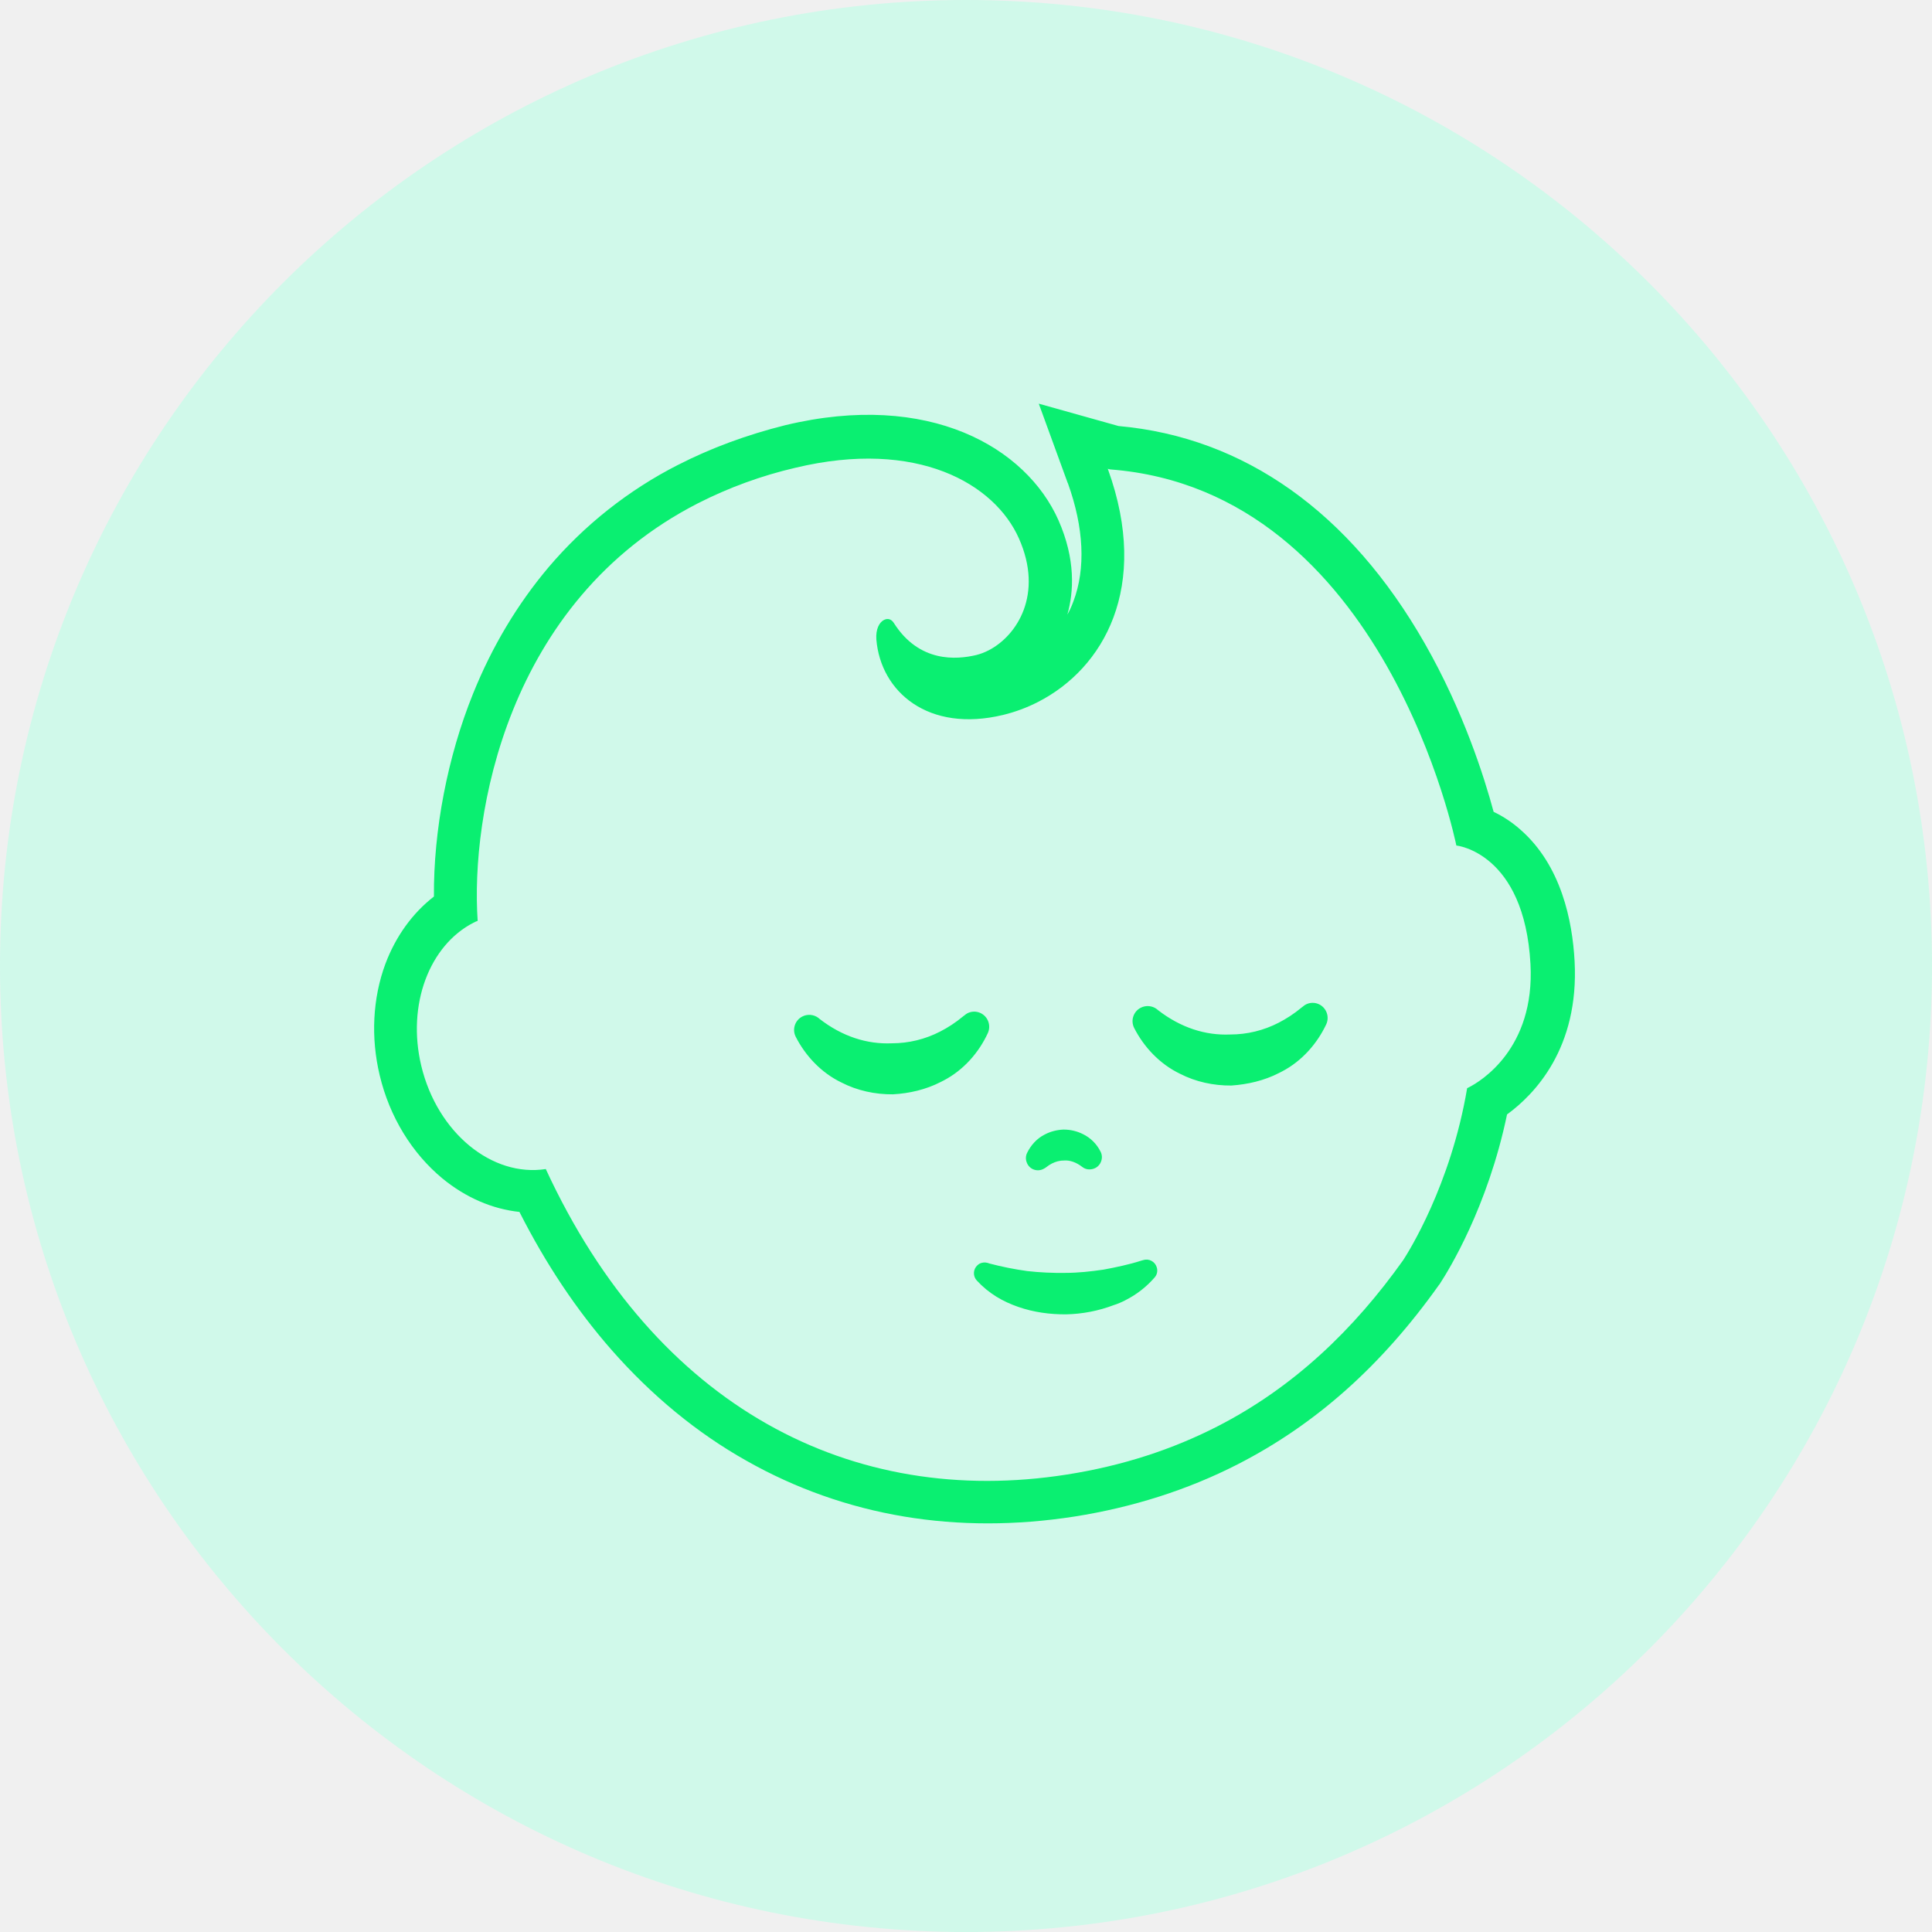
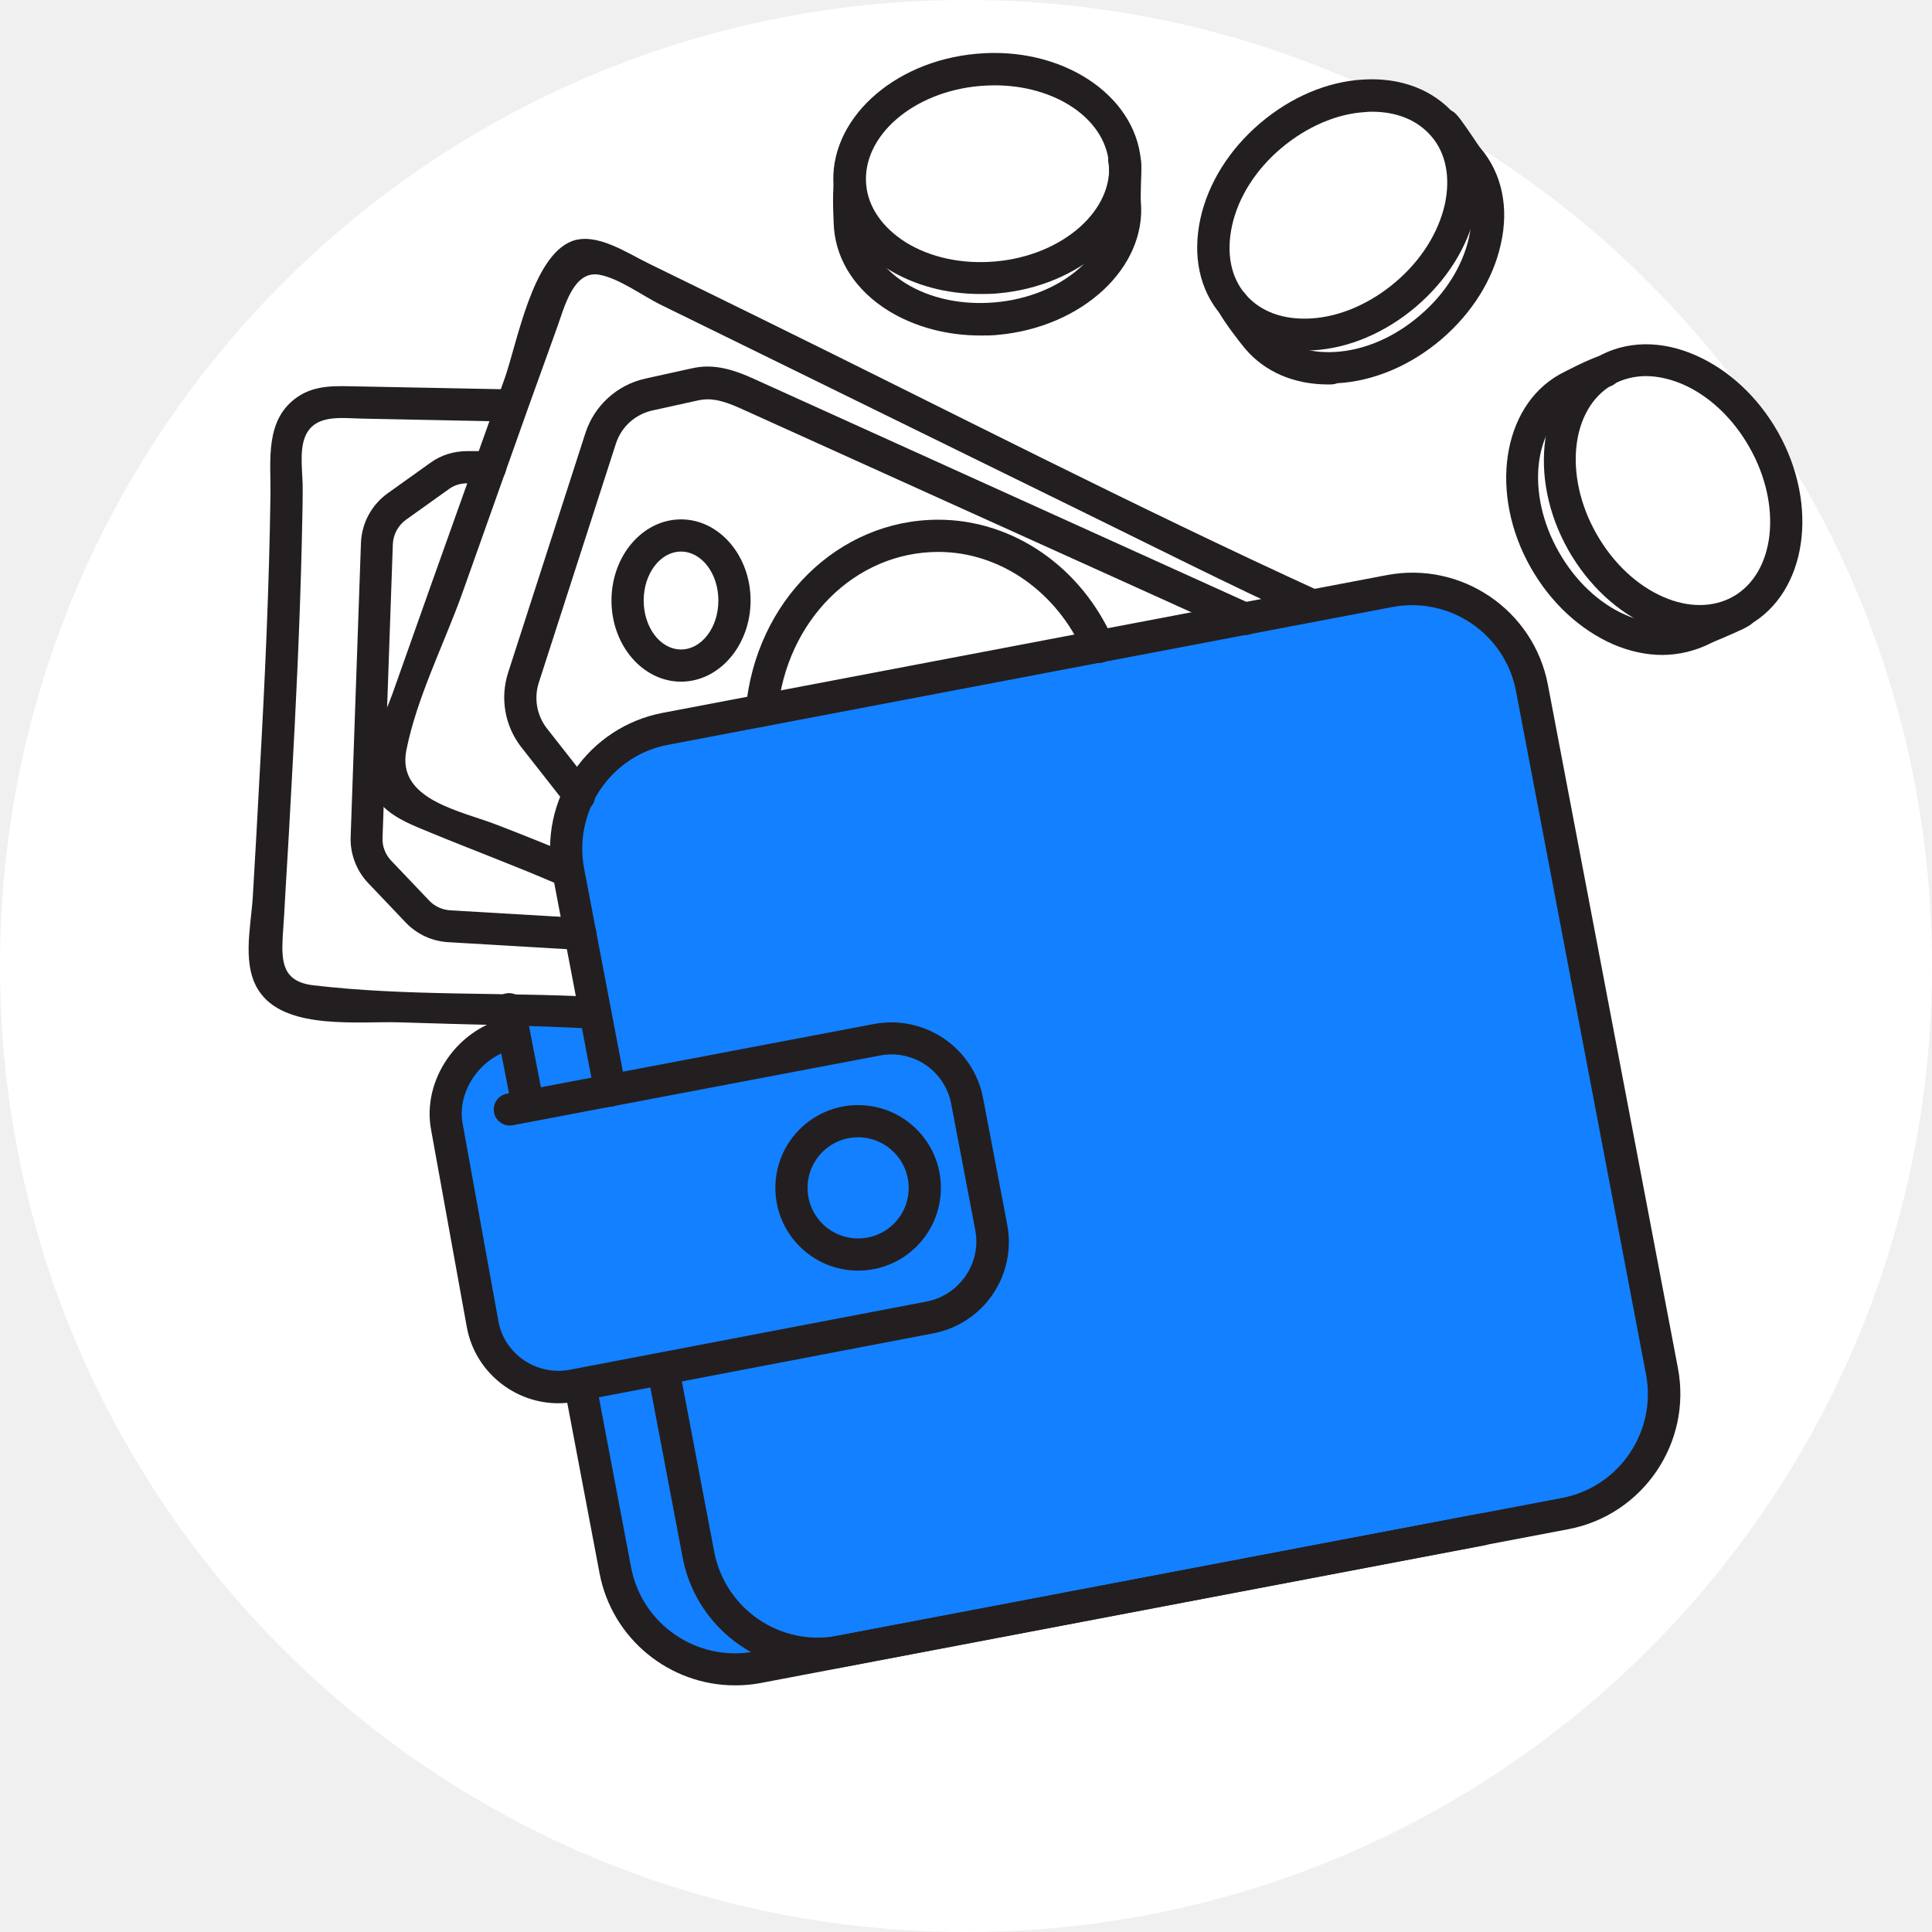
<svg xmlns="http://www.w3.org/2000/svg" width="100" height="100" fill="none">
-   <circle cx="50" cy="50" r="50" fill="#D0F9EA" />
-   <path d="M36.126 26.05a22.161 22.161 0 015.037-1.837c6.32-1.515 10.329.834 11.578 3.659 1.278 2.88-.093 5.033-1.576 5.792-.21.107-.421.187-.632.24-1.021.242-2.96.41-4.275-1.669-.13-.199-.319-.241-.507-.145-.233.119-.43.47-.391 1.01.225 2.706 2.685 4.84 6.564 3.904a8.23 8.23 0 001.806-.672c3.388-1.733 5.818-5.937 3.621-12.034a5.189 5.189 0 00-.017-.033l.129.032C71.708 25.39 75.38 43.763 75.38 43.763s3.517.351 3.837 6.137c.24 4.402-2.613 6.085-3.178 6.374l-.1.05c-.848 5.03-3.052 8.503-3.31 8.9-2.542 3.577-5.656 6.58-9.63 8.613-2.291 1.172-4.87 2.03-7.779 2.485-11.116 1.748-21.262-3.453-26.97-15.812-2.782.431-5.611-1.878-6.443-5.335-.764-3.185.432-6.254 2.7-7.415.067-.034.145-.074.217-.097-.372-5.396 1.461-16.528 11.402-21.613zm12.558 29.957l.166-.085c1.035-.543 1.816-1.445 2.28-2.45a.787.787 0 00-.377-1.037.771.771 0 00-.69.017c-.055.029-.093.063-.143.102l-.06.045c-.393.326-.79.586-1.2.795a5.449 5.449 0 01-2.497.607c-1.284.056-2.567-.35-3.748-1.267l-.05-.044a.79.79 0 00-.836-.076.78.78 0 00-.34 1.054c.498.974 1.312 1.857 2.368 2.364.816.42 1.74.618 2.658.61.856-.047 1.705-.244 2.469-.635zm17.512-.466l.166-.085c1.035-.543 1.816-1.446 2.285-2.44a.787.787 0 00-.376-1.036.771.771 0 00-.69.017c-.055.029-.094.062-.144.102l-.06.045c-.392.326-.79.585-1.2.795a5.448 5.448 0 01-2.496.606c-1.284.057-2.567-.349-3.749-1.266l-.05-.044a.791.791 0 00-.835-.076.78.78 0 00-.34 1.054c.498.974 1.312 1.856 2.368 2.364.815.42 1.74.618 2.658.61.85-.058 1.699-.255 2.463-.646zM54.013 60.5a.73.73 0 00.138-.084 1.78 1.78 0 01.293-.192c.2-.102.421-.16.633-.156.294-.025.635.094.937.33a.583.583 0 00.402.13.677.677 0 00.271-.069.61.61 0 00.314-.37.61.61 0 00-.038-.483 1.989 1.989 0 00-.909-.904 2.212 2.212 0 00-1.014-.235c-.328.014-.65.095-.927.236l-.066.035c-.376.192-.69.534-.887.942a.608.608 0 00-.017.484.608.608 0 00.32.353.62.62 0 00.55-.016zm4.233 6.801a4.943 4.943 0 001.518-1.181.536.536 0 00.107-.53.555.555 0 00-.704-.366l-.122.035c-.588.189-1.293.34-1.931.457-.65.095-1.311.168-1.967.168a15.643 15.643 0 01-1.975-.093 16.874 16.874 0 01-1.944-.388l-.117-.038a.586.586 0 00-.4.037.626.626 0 00-.122.09.555.555 0 00-.032.785c.63.683 1.356 1.094 2.154 1.37.797.276 1.638.39 2.472.383a7.377 7.377 0 002.465-.478c.205-.063.399-.149.598-.25zm-23.14-43.245a21.736 21.736 0 00-6.713 5.306c-1.6 1.894-2.92 4.091-3.905 6.536-1.327 3.276-2.053 7.098-2.028 10.506-1.11.861-1.977 2.059-2.515 3.493-.656 1.774-.76 3.81-.291 5.764.509 2.142 1.671 4.033 3.246 5.336 1.205.99 2.583 1.583 3.986 1.732 1.365 2.695 2.966 5.089 4.776 7.152 2.067 2.35 4.415 4.291 6.98 5.73a24.812 24.812 0 008.151 2.884c2.84.474 5.799.47 8.814.002 3.038-.478 5.882-1.388 8.45-2.702 4.051-2.072 7.466-5.118 10.436-9.304l.027-.028.022-.04c.422-.648 2.46-3.926 3.462-8.74 1.414-1.03 3.739-3.42 3.497-7.933-.113-2.079-.684-4.943-2.792-6.797a5.984 5.984 0 00-1.399-.933c-.484-1.792-1.56-5.207-3.567-8.72-3.876-6.787-9.34-10.669-15.85-11.249l-4.126-1.157 1.494 4.095.017.034c.822 2.289.925 4.4.284 6.097-.087.24-.19.475-.316.693.334-1.177.435-2.863-.462-4.89-1.663-3.743-6.673-6.711-14.147-4.913-1.98.496-3.837 1.18-5.53 2.047z" fill="#0AEF71" />
+   <path d="M50 100c27.614 0 50-22.386 50-50S77.614 0 50 0 0 22.386 0 50s22.386 50 50 50z" fill="#fff" />
+   <path d="M71.767 30.85c-5.25-.183-38.9 7.483-39.284 7.6-.383.117-4.25 2.7-3.3 6.533.95 3.834 1.65 7.45 1.65 7.45l-4.466-.166s1.983-.134 0 1.266c-1.984 1.384-3.967 2.484-2.434 9.117 1.534 6.633.65 7.85 2.434 8.233 1.783.384 3.683.934 3.683.934S31.783 81.1 32.483 83.1c.7 2 4.25 3.783 8.484 2.883 4.233-.9 39.25-6.633 41.033-7.716 1.8-1.084 4.85-2.7 4.133-7.367-.716-4.667-6.816-34.617-7.366-36.433-.534-1.817-1.784-3.434-7-3.617z" fill="#1380FF" />
+   <path d="M42.333 86.417c-3.35 0-6.35-2.383-7-5.8l-1.8-9.484a.831.831 0 011.634-.3l1.8 9.484c.566 2.967 3.433 4.917 6.383 4.35l37.5-7.133c2.967-.567 4.9-3.434 4.35-6.384l-6.733-35.383c-.567-2.967-3.434-4.9-6.384-4.35l-37.5 7.133c-1.433.267-2.666 1.084-3.5 2.3a5.481 5.481 0 00-.85 4.1L32.4 56.3a.832.832 0 01-.667.967.832.832 0 01-.966-.667L28.6 45.25a7.089 7.089 0 011.117-5.35 7.17 7.17 0 014.566-3l37.5-7.133c3.867-.733 7.6 1.817 8.334 5.667l6.733 35.383c.733 3.867-1.817 7.6-5.667 8.333l-37.5 7.133c-.45.1-.9.134-1.35.134zM27.317 58.066a.85.85 0 01-.817-.683l-.967-4.983a.844.844 0 01.667-.983.857.857 0 01.983.666l.967 4.983c.083.45-.2.884-.667.984-.066.017-.116.017-.166.017z" fill="#231F20" />
+   <path d="M38.033 87.233c-3.35 0-6.35-2.383-7-5.8l-1.8-9.5a.831.831 0 011.634-.3l1.8 9.5c.566 2.967 3.433 4.9 6.383 4.35l37.5-7.133a.832.832 0 01.967.667.832.832 0 01-.667.967l-37.5 7.133a7.034 7.034 0 01-1.317.116z" fill="#231F20" />
+   <path d="M28.9 72.633c-2.267 0-4.3-1.617-4.733-3.916L22.317 58.5c-.5-2.6 1.383-5.317 4.033-5.834a.831.831 0 01.3 1.633c-1.733.334-3.033 2.184-2.7 3.884L25.8 68.4c.317 1.7 1.983 2.816 3.683 2.5l18.484-3.534c1.7-.333 2.833-1.983 2.516-3.683l-1.25-6.55a3.143 3.143 0 00-3.683-2.5L26.5 58.25a.831.831 0 01-.3-1.633L45.25 53c2.6-.483 5.133 1.217 5.633 3.833l1.25 6.55a4.814 4.814 0 01-3.833 5.633L29.817 72.55c-.317.05-.617.083-.917.083zm.7-28.383a151.685 151.685 0 00-3.817-1.533c-1.9-.75-5.266-1.3-4.75-3.884.534-2.7 1.934-5.466 2.867-8.05 1.133-3.2 2.283-6.416 3.417-9.616.5-1.384 1-2.784 1.5-4.167.4-1.1.85-3 2.183-2.783 1 .166 2.25 1.083 3.15 1.533 2.017.983 4.033 1.983 6.05 2.967 5.1 2.5 10.183 5 15.283 7.5 4.017 1.966 8.034 4 12.1 5.866.967.45 1.817-1 .834-1.433-9.767-4.467-19.334-9.4-28.967-14.133-1.933-.95-3.867-1.9-5.817-2.85-1.15-.55-2.75-1.667-4.033-1.184-2.05.784-2.833 5.284-3.483 7.117-1.284 3.583-2.55 7.167-3.834 10.75-.65 1.85-1.316 3.7-1.966 5.55-.45 1.267-1.367 2.917-1.217 4.283.2 1.784 1.783 2.334 3.233 2.934 2.134.883 4.3 1.683 6.417 2.6.983.4 1.833-1.034.85-1.467z" fill="#231F20" />
+   <path d="M30.817 51.6c-4.85-.25-9.767-.033-14.584-.6-1.616-.183-1.666-1.217-1.6-2.517.05-.733.1-1.466.134-2.2.116-1.833.216-3.683.316-5.516.234-4.184.434-8.367.534-12.55.016-.95.05-1.884.05-2.834.016-.833-.184-1.933.1-2.716.466-1.267 1.916-1.017 2.966-1l7.434.15c1.066.016 1.066-1.65 0-1.667L18.5 20c-1.083-.017-2.133-.1-3.083.533-1.717 1.167-1.4 3.25-1.417 5.05-.067 4.767-.283 9.55-.55 14.3-.117 2.184-.233 4.367-.367 6.567-.1 1.583-.616 3.65.434 5 1.433 1.867 5.1 1.4 7.183 1.467 3.367.116 6.75.15 10.117.333 1.083.067 1.083-1.6 0-1.65zm19.916-36.383c-1.75 0-3.416-.45-4.766-1.284-1.667-1.033-2.667-2.55-2.817-4.25-.3-3.416 3.017-6.516 7.4-6.9 4.367-.4 8.183 2.084 8.5 5.5.15 1.7-.567 3.367-2.017 4.667-1.383 1.25-3.3 2.05-5.366 2.233-.317.034-.617.034-.934.034zm.75-10.8c-.25 0-.516.016-.766.033-3.467.3-6.1 2.6-5.884 5.1.1 1.167.834 2.217 2.034 2.983 1.283.8 2.933 1.15 4.65 1 1.716-.15 3.283-.8 4.4-1.8 1.05-.95 1.583-2.116 1.483-3.283-.217-2.333-2.8-4.033-5.917-4.033z" fill="#231F20" />
+   <path d="M50.75 17.366c-1.75 0-3.417-.45-4.767-1.283-1.666-1.033-2.666-2.55-2.816-4.25-.017-.233-.1-1.833 0-2.383a.831.831 0 011.633.3c-.05.25-.017 1.483.017 1.916.1 1.167.833 2.217 2.033 2.984 1.283.8 2.933 1.15 4.65 1 3.467-.3 6.1-2.6 5.883-5.1-.016-.1 0-.45 0-.85.017-.467.034-1.017 0-1.217-.116-.45.15-.867.6-.983.45-.134.9.166 1.034.616.066.234.066.567.033 1.634 0 .3-.017.566 0 .683.3 3.417-3.017 6.5-7.4 6.9-.3.033-.6.033-.9.033zm16.75.784c-1.767 0-3.283-.65-4.3-1.85-1.117-1.3-1.483-3.067-1.067-4.983.4-1.834 1.5-3.584 3.084-4.934 1.583-1.35 3.483-2.166 5.35-2.266 1.95-.117 3.633.533 4.75 1.833 1.116 1.3 1.483 3.067 1.066 4.983-.4 1.834-1.5 3.584-3.083 4.934-1.583 1.35-3.483 2.166-5.35 2.266-.15.017-.3.017-.45.017zm3.517-12.367c-.117 0-.217 0-.334.017-1.5.083-3.066.767-4.383 1.883-1.3 1.1-2.217 2.534-2.533 4.017-.3 1.383-.067 2.65.7 3.533.766.9 1.966 1.334 3.383 1.25 1.5-.083 3.067-.766 4.383-1.883 1.317-1.117 2.217-2.55 2.55-4.017.3-1.383.067-2.65-.7-3.533-.716-.833-1.783-1.267-3.066-1.267z" fill="#231F20" />
+   <path d="M68.75 19.9c-1.767 0-3.283-.65-4.3-1.85-.2-.233-1.15-1.45-1.383-1.95a.837.837 0 01.416-1.1.837.837 0 011.1.417c.1.233.85 1.233 1.134 1.55.766.9 1.966 1.333 3.383 1.25 1.5-.083 3.067-.75 4.383-1.883 1.317-1.117 2.217-2.55 2.55-4.034.3-1.383.067-2.65-.7-3.533a12.063 12.063 0 01-.483-.7c-.267-.383-.567-.85-.7-1a.802.802 0 01-.083-1.15c.283-.35.833-.383 1.2-.1.183.15.383.417.983 1.3.167.25.317.483.383.55 1.1 1.3 1.484 3.066 1.05 4.966-.4 1.834-1.5 3.584-3.083 4.934-1.583 1.35-3.5 2.166-5.367 2.267-.183.066-.333.066-.483.066zM88 33c-.833 0-1.683-.183-2.55-.55-1.717-.75-3.233-2.15-4.267-3.967-2.166-3.816-1.5-8.316 1.484-10 1.483-.85 3.3-.883 5.083-.1 1.717.75 3.233 2.15 4.267 3.967 2.166 3.817 1.5 8.317-1.484 10A5.302 5.302 0 0188 33zm-2.8-13.533c-.617 0-1.2.15-1.717.433-2.183 1.233-2.566 4.717-.85 7.733.85 1.5 2.084 2.667 3.467 3.267 1.3.567 2.583.55 3.6-.017 2.183-1.233 2.567-4.716.85-7.733-.85-1.5-2.083-2.667-3.467-3.267-.633-.266-1.283-.416-1.883-.416z" fill="#231F20" />
+   <path d="M86.05 33.9c-.833 0-1.7-.183-2.55-.55-1.717-.75-3.233-2.15-4.267-3.967-2.166-3.816-1.5-8.316 1.484-10 .216-.116 1.616-.85 2.166-.983.45-.1.9.167 1 .617.1.45-.166.9-.616 1-.25.066-1.35.6-1.734.816-2.183 1.234-2.566 4.717-.85 7.734.85 1.5 2.084 2.666 3.467 3.266 1.3.567 2.583.55 3.6-.016.1-.05.4-.2.767-.35.433-.184.95-.4 1.116-.5.35-.3.85-.234 1.15.133.3.35.217.9-.133 1.2-.183.15-.5.3-1.467.717-.283.116-.516.216-.616.266a5.615 5.615 0 01-2.517.617zm-50.8 1.383c-1.983 0-3.6-1.883-3.6-4.2s1.617-4.2 3.6-4.2 3.6 1.883 3.6 4.2-1.617 4.2-3.6 4.2zm0-6.733c-1.067 0-1.933 1.133-1.933 2.533s.866 2.533 1.933 2.533c1.067 0 1.933-1.133 1.933-2.533s-.866-2.533-1.933-2.533zm4.167 9.067h-.067a.814.814 0 01-.75-.9c.5-5.6 4.783-9.817 9.967-9.817 3.866 0 7.416 2.45 9.066 6.25a.844.844 0 01-.433 1.1.845.845 0 01-1.1-.433c-1.383-3.184-4.333-5.25-7.533-5.25-4.317 0-7.884 3.566-8.317 8.3a.859.859 0 01-.833.75z" fill="#231F20" />
+   <path d="M29.967 41.967c-.25 0-.5-.117-.65-.317l-2.367-3.017a4.185 4.185 0 01-.65-3.816l4-12.4a4.22 4.22 0 013.083-2.817l2.417-.533c.967-.217 1.883-.067 3.2.533l25.8 11.683c.417.184.6.684.417 1.1-.184.417-.684.6-1.1.417l-25.8-11.667c-1.1-.5-1.65-.516-2.15-.416l-2.417.533c-.867.2-1.583.833-1.867 1.7l-4 12.4a2.58 2.58 0 00.384 2.3l2.366 3.017a.84.84 0 01-.133 1.166 1.26 1.26 0 01-.533.134zm14.45 23.8a4.282 4.282 0 01-4.284-4.283 4.282 4.282 0 014.284-4.284 4.282 4.282 0 014.283 4.283 4.282 4.282 0 01-4.283 4.284zm0-6.9a2.61 2.61 0 00-2.617 2.617 2.61 2.61 0 002.617 2.616 2.61 2.61 0 002.616-2.616 2.621 2.621 0 00-2.616-2.617z" fill="#231F20" />
+   <path d="M30.05 49.167H30l-6.8-.4c-.833-.05-1.6-.4-2.183-1L19.05 45.7c-.6-.633-.933-1.5-.9-2.383l.533-15.217a3.311 3.311 0 011.384-2.567l2.216-1.583c.55-.4 1.217-.6 1.9-.6h1.184c.466 0 .833.367.833.833a.825.825 0 01-.833.834h-1.2c-.334 0-.667.1-.934.3L21.017 26.9c-.4.283-.667.767-.684 1.267L19.8 43.383c-.017.434.15.85.45 1.167l1.967 2.067c.283.3.666.466 1.066.5l6.8.4a.826.826 0 01.784.883.82.82 0 01-.817.767z" fill="#231F20" />
</svg>
